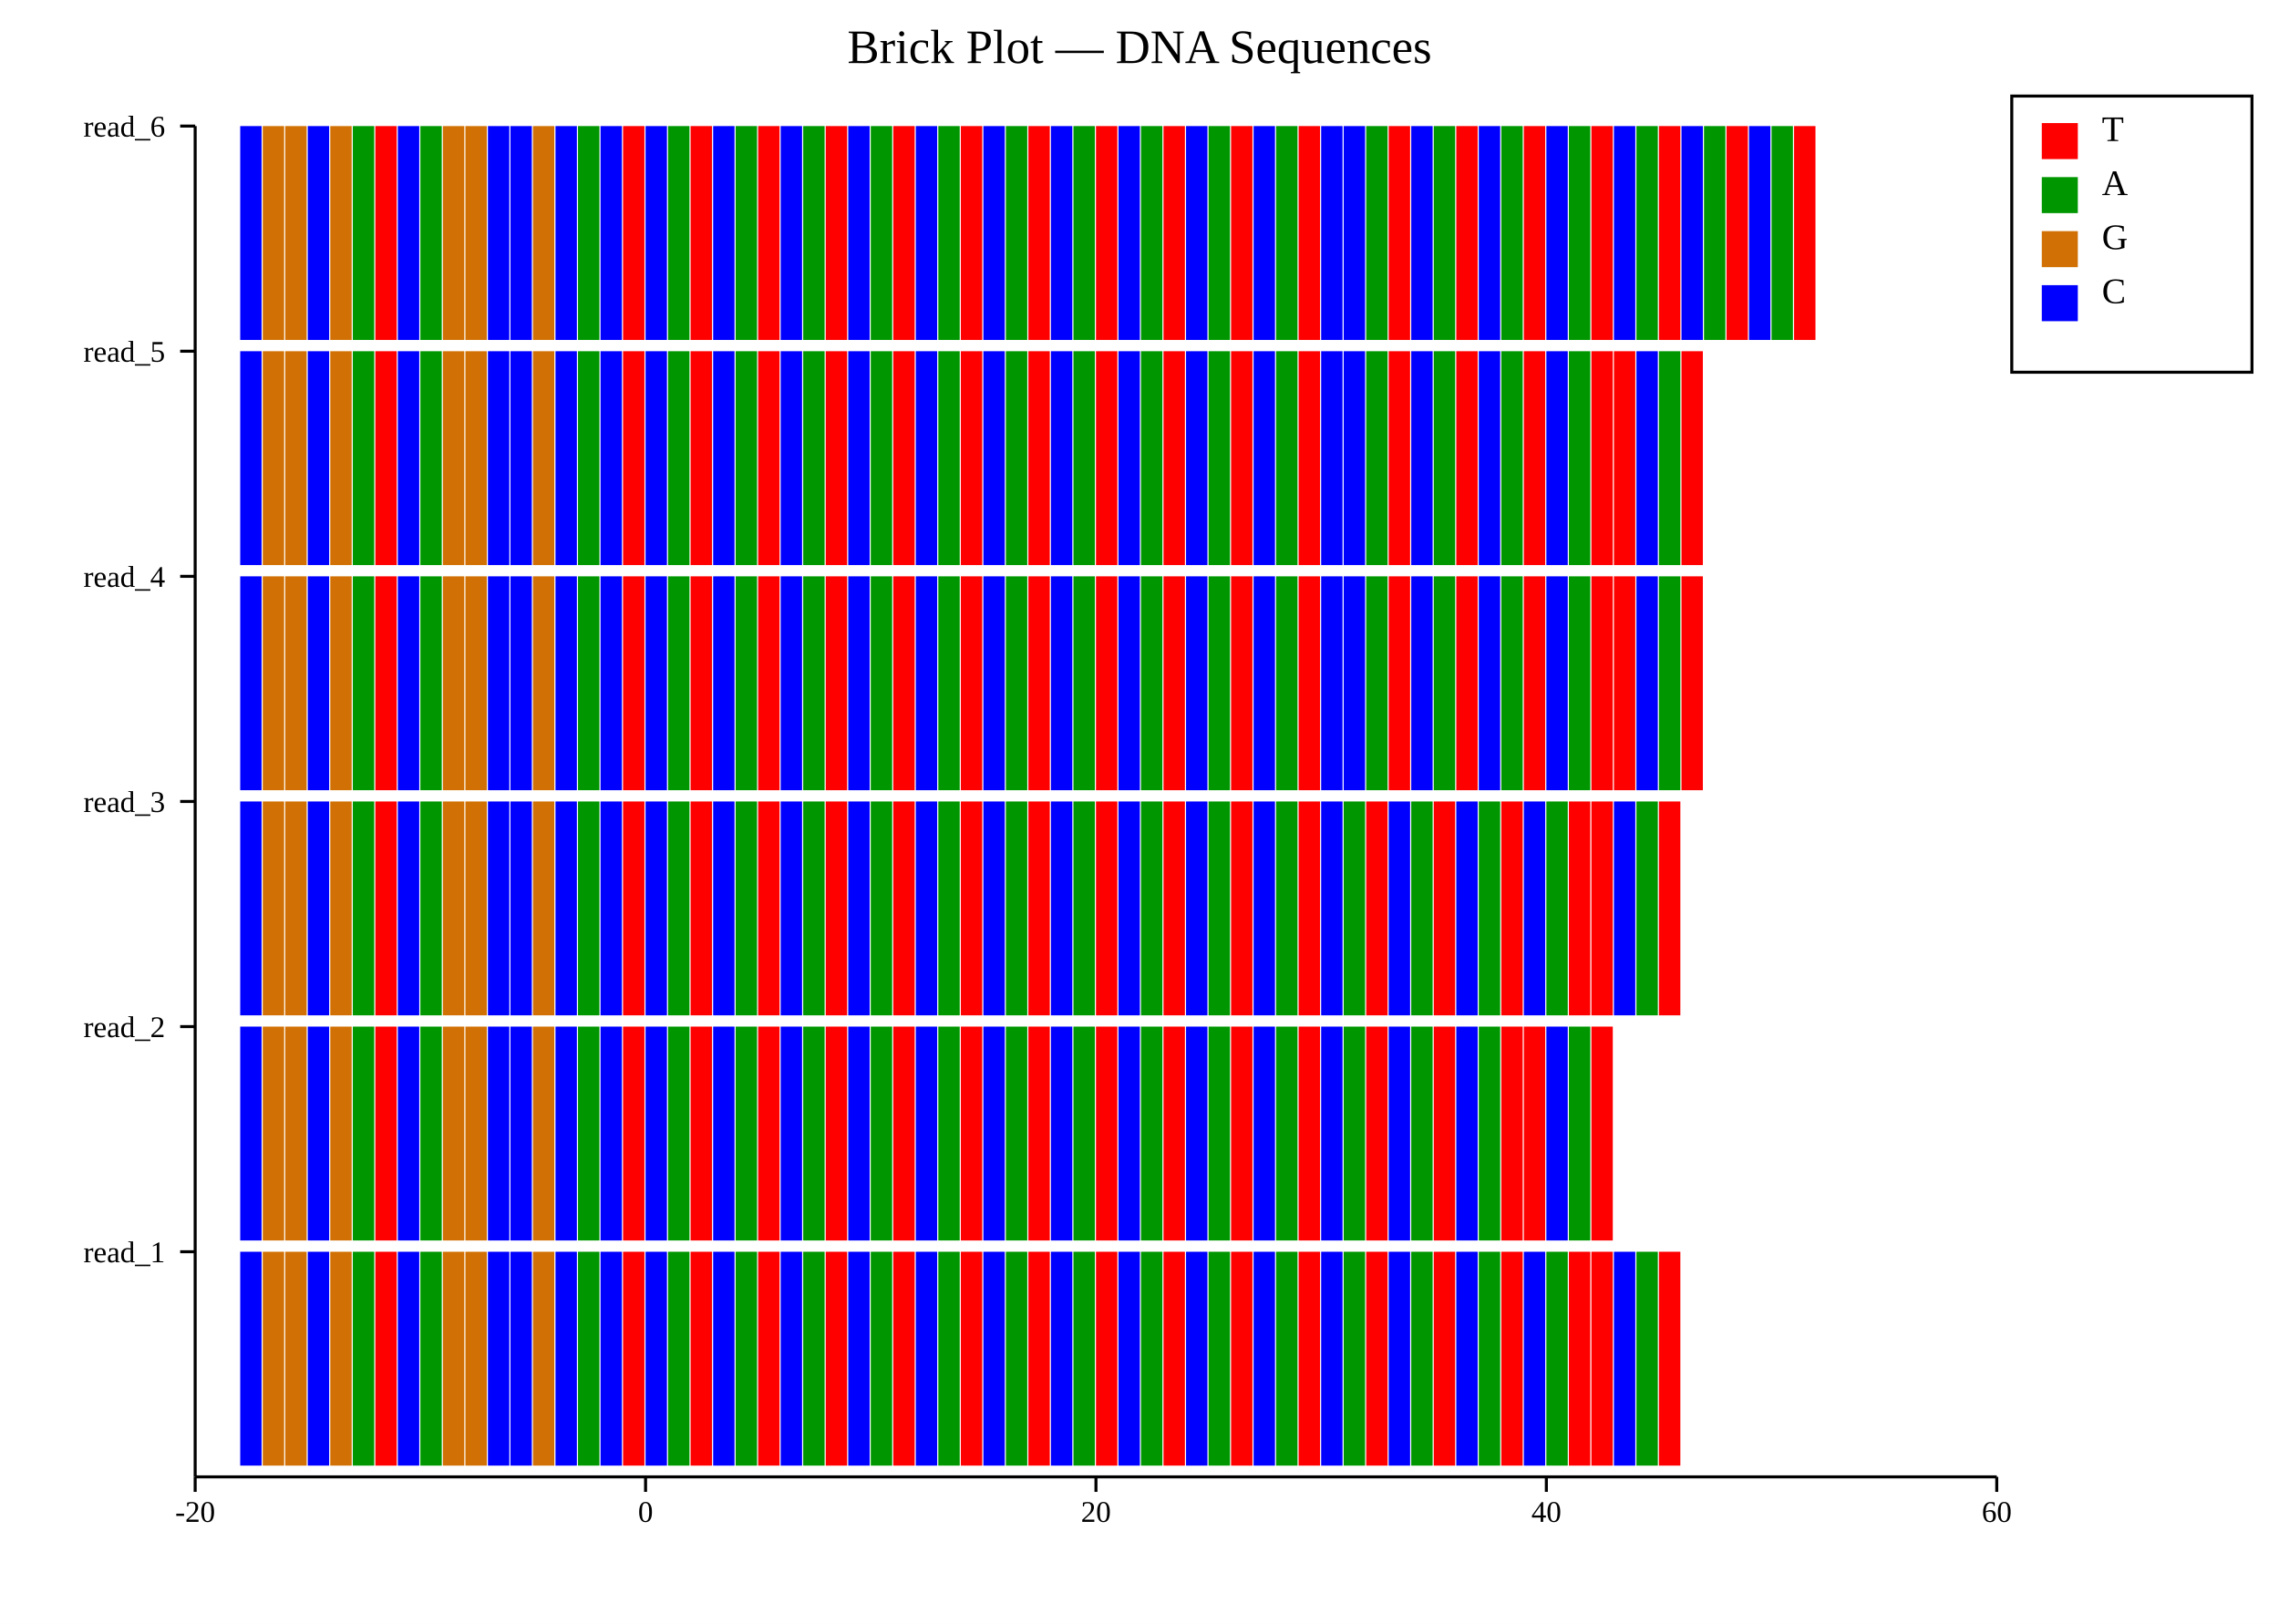
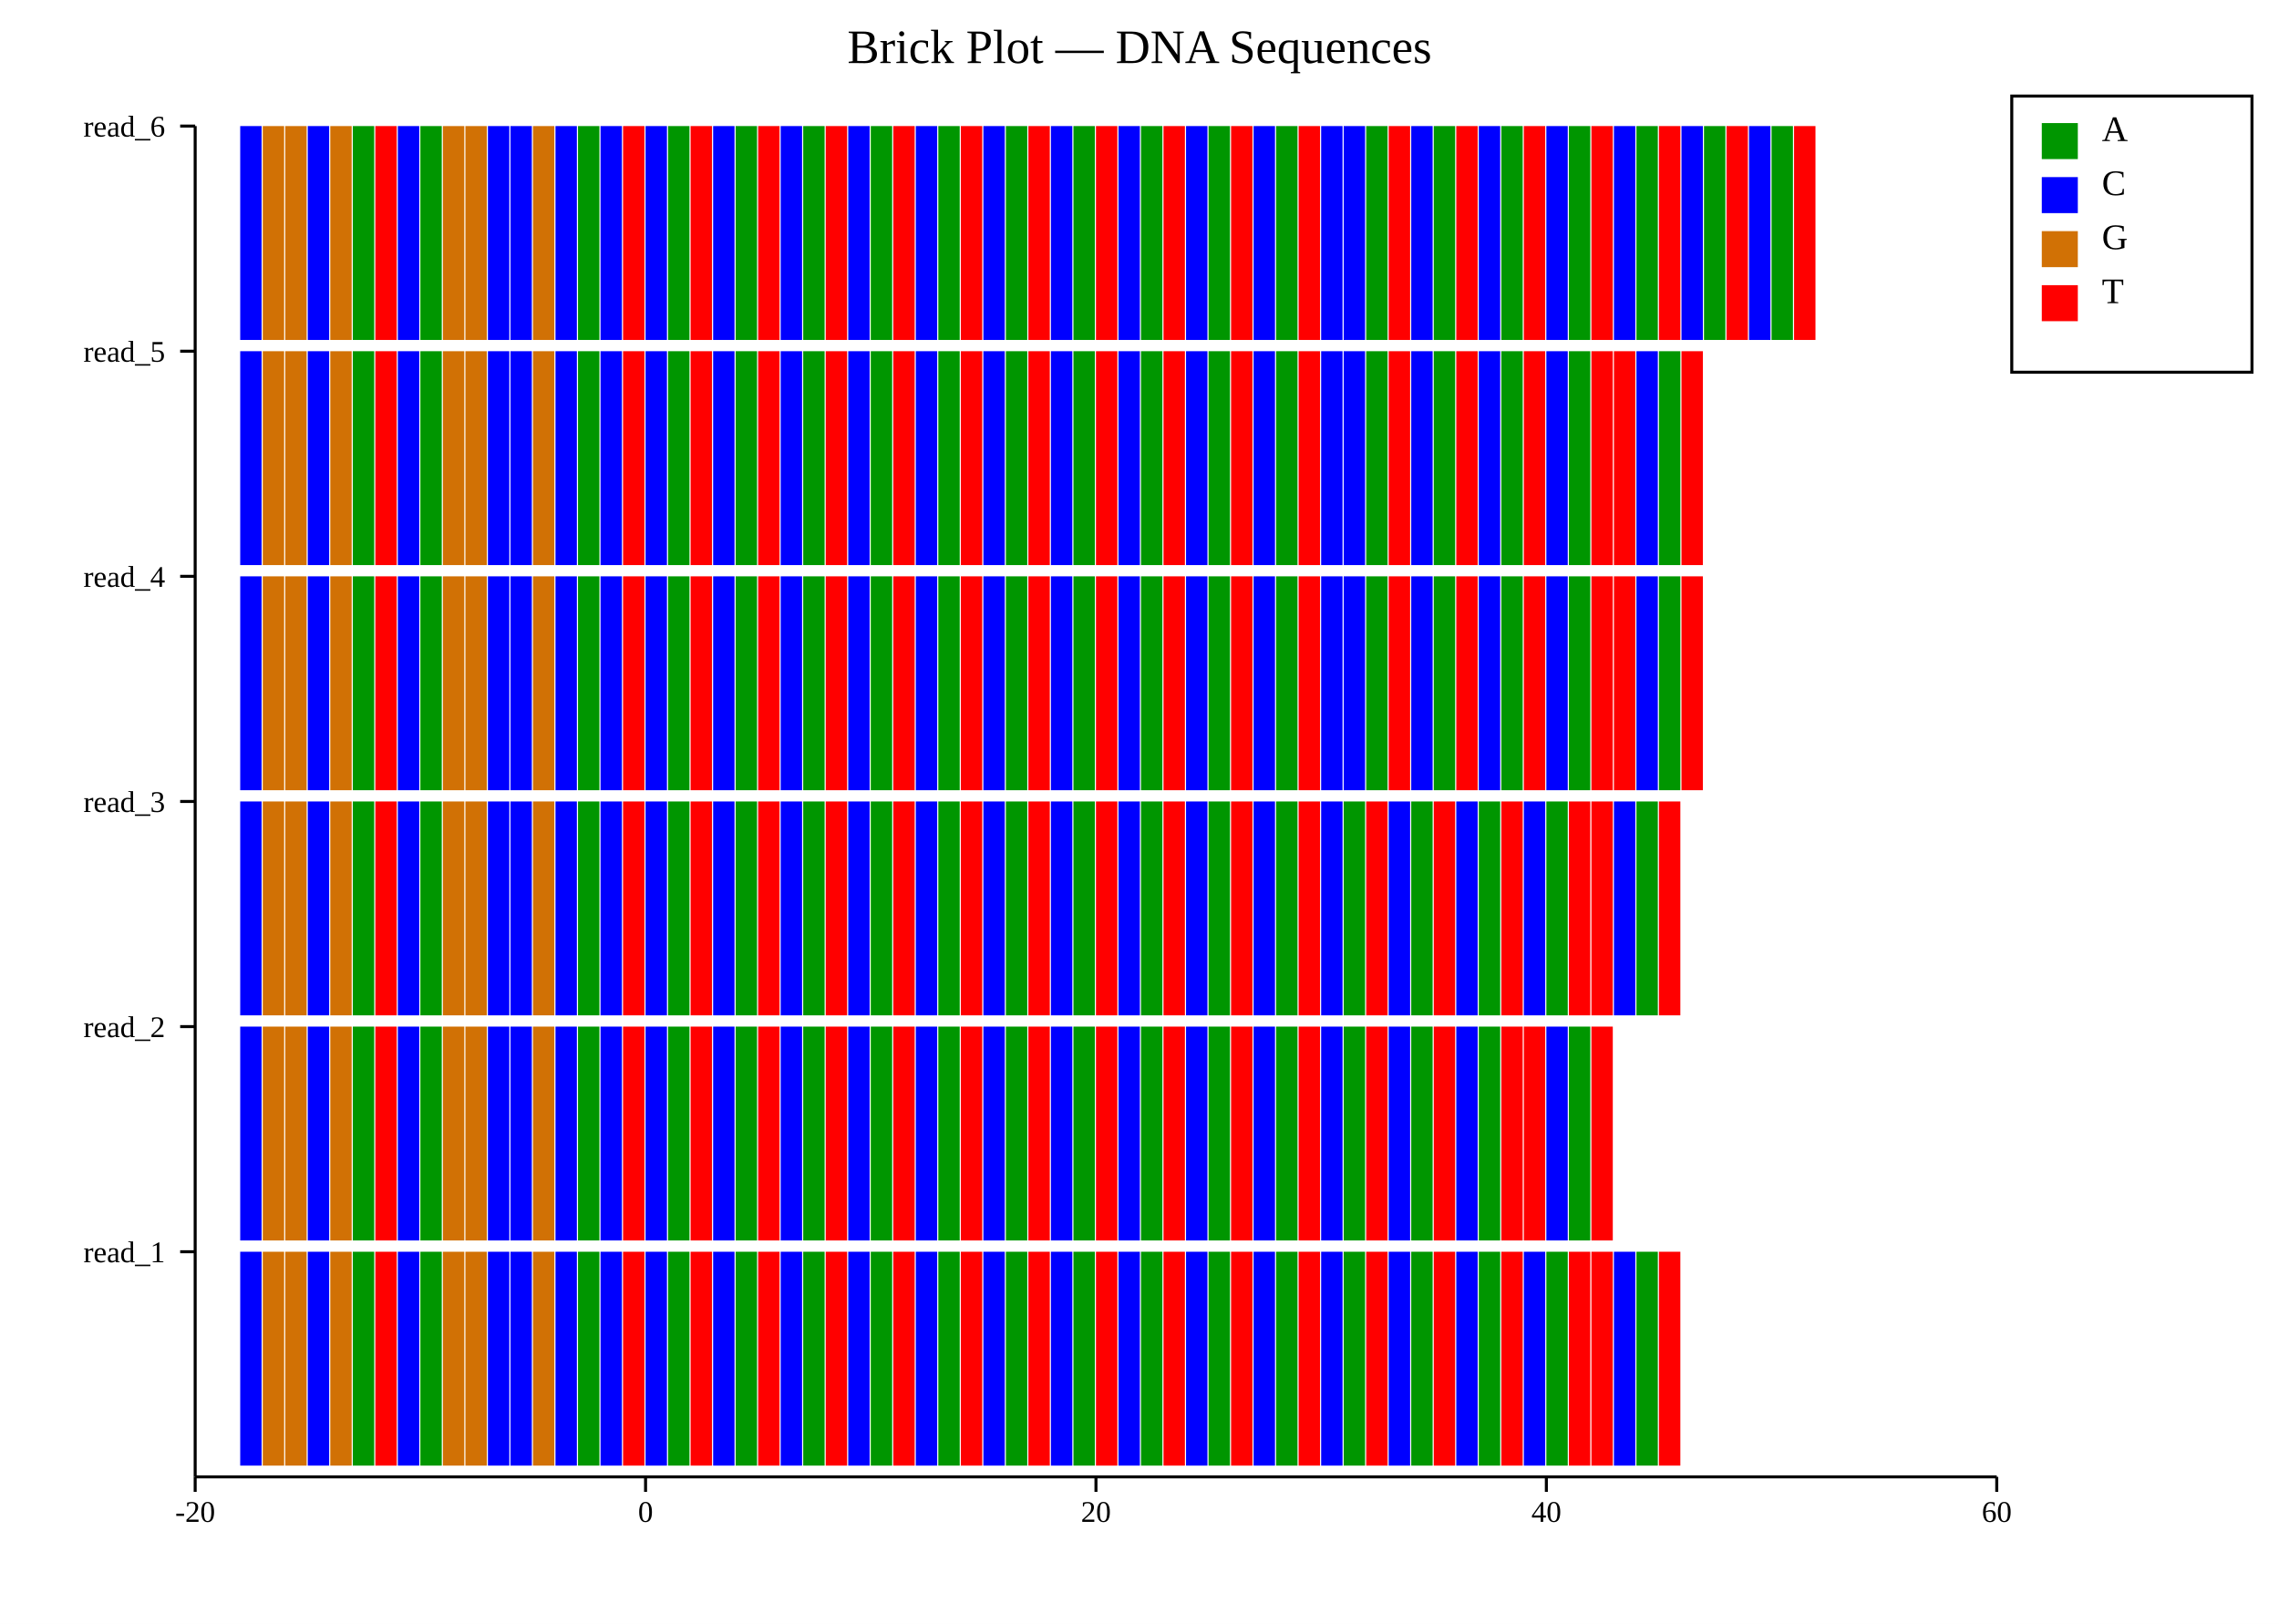
<svg xmlns="http://www.w3.org/2000/svg" width="759" height="541" fill="black">
  <rect width="100%" height="100%" fill="white" />
  <line x1="65" y1="492" x2="665" y2="492" stroke="black" stroke-width="1" />
  <line x1="65" y1="42" x2="65" y2="492" stroke="black" stroke-width="1" />
  <text x="55" y="420.5" font-size="10" text-anchor="end">read_1</text>
  <line x1="60" y1="417" x2="65" y2="417" stroke="black" stroke-width="1" />
  <text x="55" y="345.5" font-size="10" text-anchor="end">read_2</text>
  <line x1="60" y1="342" x2="65" y2="342" stroke="black" stroke-width="1" />
  <text x="55" y="270.5" font-size="10" text-anchor="end">read_3</text>
  <line x1="60" y1="267" x2="65" y2="267" stroke="black" stroke-width="1" />
  <text x="55" y="195.5" font-size="10" text-anchor="end">read_4</text>
  <line x1="60" y1="192" x2="65" y2="192" stroke="black" stroke-width="1" />
  <text x="55" y="120.5" font-size="10" text-anchor="end">read_5</text>
  <line x1="60" y1="117" x2="65" y2="117" stroke="black" stroke-width="1" />
  <text x="55" y="45.5" font-size="10" text-anchor="end">read_6</text>
  <line x1="60" y1="42" x2="65" y2="42" stroke="black" stroke-width="1" />
  <line x1="65" y1="492" x2="65" y2="497" stroke="black" stroke-width="1" />
  <text x="65" y="507" font-size="10" text-anchor="middle">-20</text>
  <line x1="215" y1="492" x2="215" y2="497" stroke="black" stroke-width="1" />
  <text x="215" y="507" font-size="10" text-anchor="middle">0</text>
  <line x1="365" y1="492" x2="365" y2="497" stroke="black" stroke-width="1" />
  <text x="365" y="507" font-size="10" text-anchor="middle">20</text>
  <line x1="515" y1="492" x2="515" y2="497" stroke="black" stroke-width="1" />
  <text x="515" y="507" font-size="10" text-anchor="middle">40</text>
  <line x1="665" y1="492" x2="665" y2="497" stroke="black" stroke-width="1" />
  <text x="665" y="507" font-size="10" text-anchor="middle">60</text>
  <text x="379.5" y="21" font-size="16" text-anchor="middle">Brick Plot — DNA Sequences</text>
  <rect x="80" y="417" width="7.125" height="71.25" fill="rgb(0,0,255)" />
  <rect x="87.5" y="417" width="7.125" height="71.25" fill="rgb(209,113,5)" />
  <rect x="95" y="417" width="7.125" height="71.25" fill="rgb(209,113,5)" />
  <rect x="102.5" y="417" width="7.125" height="71.25" fill="rgb(0,0,255)" />
  <rect x="110" y="417" width="7.125" height="71.25" fill="rgb(209,113,5)" />
  <rect x="117.5" y="417" width="7.125" height="71.25" fill="rgb(0,150,0)" />
  <rect x="125" y="417" width="7.125" height="71.25" fill="rgb(255,0,0)" />
  <rect x="132.5" y="417" width="7.125" height="71.25" fill="rgb(0,0,255)" />
  <rect x="140" y="417" width="7.125" height="71.25" fill="rgb(0,150,0)" />
  <rect x="147.5" y="417" width="7.125" height="71.25" fill="rgb(209,113,5)" />
  <rect x="155" y="417" width="7.125" height="71.25" fill="rgb(209,113,5)" />
  <rect x="162.5" y="417" width="7.125" height="71.25" fill="rgb(0,0,255)" />
  <rect x="170" y="417" width="7.125" height="71.25" fill="rgb(0,0,255)" />
  <rect x="177.5" y="417" width="7.125" height="71.25" fill="rgb(209,113,5)" />
  <rect x="185" y="417" width="7.125" height="71.25" fill="rgb(0,0,255)" />
  <rect x="192.5" y="417" width="7.125" height="71.25" fill="rgb(0,150,0)" />
  <rect x="200" y="417" width="7.125" height="71.25" fill="rgb(0,0,255)" />
  <rect x="207.5" y="417" width="7.125" height="71.25" fill="rgb(255,0,0)" />
  <rect x="215" y="417" width="7.125" height="71.25" fill="rgb(0,0,255)" />
  <rect x="222.5" y="417" width="7.125" height="71.25" fill="rgb(0,150,0)" />
  <rect x="230" y="417" width="7.125" height="71.25" fill="rgb(255,0,0)" />
  <rect x="237.5" y="417" width="7.125" height="71.25" fill="rgb(0,0,255)" />
  <rect x="245" y="417" width="7.125" height="71.25" fill="rgb(0,150,0)" />
  <rect x="252.5" y="417" width="7.125" height="71.25" fill="rgb(255,0,0)" />
  <rect x="260" y="417" width="7.125" height="71.25" fill="rgb(0,0,255)" />
  <rect x="267.5" y="417" width="7.125" height="71.25" fill="rgb(0,150,0)" />
  <rect x="275" y="417" width="7.125" height="71.25" fill="rgb(255,0,0)" />
  <rect x="282.5" y="417" width="7.125" height="71.25" fill="rgb(0,0,255)" />
  <rect x="290" y="417" width="7.125" height="71.25" fill="rgb(0,150,0)" />
  <rect x="297.5" y="417" width="7.125" height="71.25" fill="rgb(255,0,0)" />
  <rect x="305" y="417" width="7.125" height="71.25" fill="rgb(0,0,255)" />
  <rect x="312.5" y="417" width="7.125" height="71.25" fill="rgb(0,150,0)" />
  <rect x="320" y="417" width="7.125" height="71.25" fill="rgb(255,0,0)" />
  <rect x="327.5" y="417" width="7.125" height="71.25" fill="rgb(0,0,255)" />
  <rect x="335" y="417" width="7.125" height="71.25" fill="rgb(0,150,0)" />
  <rect x="342.5" y="417" width="7.125" height="71.25" fill="rgb(255,0,0)" />
  <rect x="350" y="417" width="7.125" height="71.25" fill="rgb(0,0,255)" />
  <rect x="357.5" y="417" width="7.125" height="71.25" fill="rgb(0,150,0)" />
  <rect x="365" y="417" width="7.125" height="71.25" fill="rgb(255,0,0)" />
  <rect x="372.5" y="417" width="7.125" height="71.25" fill="rgb(0,0,255)" />
  <rect x="380" y="417" width="7.125" height="71.25" fill="rgb(0,150,0)" />
  <rect x="387.5" y="417" width="7.125" height="71.25" fill="rgb(255,0,0)" />
  <rect x="395" y="417" width="7.125" height="71.25" fill="rgb(0,0,255)" />
  <rect x="402.5" y="417" width="7.125" height="71.25" fill="rgb(0,150,0)" />
  <rect x="410" y="417" width="7.125" height="71.25" fill="rgb(255,0,0)" />
  <rect x="417.5" y="417" width="7.125" height="71.25" fill="rgb(0,0,255)" />
  <rect x="425" y="417" width="7.125" height="71.25" fill="rgb(0,150,0)" />
  <rect x="432.5" y="417" width="7.125" height="71.25" fill="rgb(255,0,0)" />
  <rect x="440" y="417" width="7.125" height="71.25" fill="rgb(0,0,255)" />
  <rect x="447.5" y="417" width="7.125" height="71.25" fill="rgb(0,150,0)" />
  <rect x="455" y="417" width="7.125" height="71.25" fill="rgb(255,0,0)" />
  <rect x="462.5" y="417" width="7.125" height="71.25" fill="rgb(0,0,255)" />
  <rect x="470" y="417" width="7.125" height="71.25" fill="rgb(0,150,0)" />
  <rect x="477.5" y="417" width="7.125" height="71.25" fill="rgb(255,0,0)" />
  <rect x="485" y="417" width="7.125" height="71.25" fill="rgb(0,0,255)" />
  <rect x="492.5" y="417" width="7.125" height="71.25" fill="rgb(0,150,0)" />
  <rect x="500" y="417" width="7.125" height="71.25" fill="rgb(255,0,0)" />
  <rect x="507.5" y="417" width="7.125" height="71.25" fill="rgb(0,0,255)" />
  <rect x="515" y="417" width="7.125" height="71.25" fill="rgb(0,150,0)" />
  <rect x="522.5" y="417" width="7.125" height="71.25" fill="rgb(255,0,0)" />
  <rect x="530" y="417" width="7.125" height="71.25" fill="rgb(255,0,0)" />
  <rect x="537.5" y="417" width="7.125" height="71.25" fill="rgb(0,0,255)" />
  <rect x="545" y="417" width="7.125" height="71.25" fill="rgb(0,150,0)" />
  <rect x="552.5" y="417" width="7.125" height="71.25" fill="rgb(255,0,0)" />
  <rect x="80" y="342" width="7.125" height="71.25" fill="rgb(0,0,255)" />
  <rect x="87.5" y="342" width="7.125" height="71.25" fill="rgb(209,113,5)" />
  <rect x="95" y="342" width="7.125" height="71.25" fill="rgb(209,113,5)" />
  <rect x="102.5" y="342" width="7.125" height="71.25" fill="rgb(0,0,255)" />
  <rect x="110" y="342" width="7.125" height="71.25" fill="rgb(209,113,5)" />
  <rect x="117.5" y="342" width="7.125" height="71.25" fill="rgb(0,150,0)" />
  <rect x="125" y="342" width="7.125" height="71.25" fill="rgb(255,0,0)" />
  <rect x="132.5" y="342" width="7.125" height="71.25" fill="rgb(0,0,255)" />
  <rect x="140" y="342" width="7.125" height="71.25" fill="rgb(0,150,0)" />
  <rect x="147.5" y="342" width="7.125" height="71.25" fill="rgb(209,113,5)" />
  <rect x="155" y="342" width="7.125" height="71.25" fill="rgb(209,113,5)" />
  <rect x="162.5" y="342" width="7.125" height="71.25" fill="rgb(0,0,255)" />
  <rect x="170" y="342" width="7.125" height="71.25" fill="rgb(0,0,255)" />
  <rect x="177.5" y="342" width="7.125" height="71.25" fill="rgb(209,113,5)" />
  <rect x="185" y="342" width="7.125" height="71.25" fill="rgb(0,0,255)" />
  <rect x="192.5" y="342" width="7.125" height="71.25" fill="rgb(0,150,0)" />
  <rect x="200" y="342" width="7.125" height="71.25" fill="rgb(0,0,255)" />
  <rect x="207.5" y="342" width="7.125" height="71.25" fill="rgb(255,0,0)" />
  <rect x="215" y="342" width="7.125" height="71.25" fill="rgb(0,0,255)" />
  <rect x="222.5" y="342" width="7.125" height="71.25" fill="rgb(0,150,0)" />
  <rect x="230" y="342" width="7.125" height="71.25" fill="rgb(255,0,0)" />
  <rect x="237.5" y="342" width="7.125" height="71.25" fill="rgb(0,0,255)" />
  <rect x="245" y="342" width="7.125" height="71.25" fill="rgb(0,150,0)" />
  <rect x="252.5" y="342" width="7.125" height="71.25" fill="rgb(255,0,0)" />
  <rect x="260" y="342" width="7.125" height="71.25" fill="rgb(0,0,255)" />
  <rect x="267.5" y="342" width="7.125" height="71.25" fill="rgb(0,150,0)" />
  <rect x="275" y="342" width="7.125" height="71.25" fill="rgb(255,0,0)" />
  <rect x="282.5" y="342" width="7.125" height="71.25" fill="rgb(0,0,255)" />
  <rect x="290" y="342" width="7.125" height="71.25" fill="rgb(0,150,0)" />
  <rect x="297.5" y="342" width="7.125" height="71.25" fill="rgb(255,0,0)" />
  <rect x="305" y="342" width="7.125" height="71.25" fill="rgb(0,0,255)" />
  <rect x="312.5" y="342" width="7.125" height="71.25" fill="rgb(0,150,0)" />
  <rect x="320" y="342" width="7.125" height="71.25" fill="rgb(255,0,0)" />
  <rect x="327.5" y="342" width="7.125" height="71.25" fill="rgb(0,0,255)" />
  <rect x="335" y="342" width="7.125" height="71.25" fill="rgb(0,150,0)" />
  <rect x="342.5" y="342" width="7.125" height="71.25" fill="rgb(255,0,0)" />
  <rect x="350" y="342" width="7.125" height="71.25" fill="rgb(0,0,255)" />
  <rect x="357.5" y="342" width="7.125" height="71.25" fill="rgb(0,150,0)" />
  <rect x="365" y="342" width="7.125" height="71.25" fill="rgb(255,0,0)" />
  <rect x="372.5" y="342" width="7.125" height="71.25" fill="rgb(0,0,255)" />
  <rect x="380" y="342" width="7.125" height="71.25" fill="rgb(0,150,0)" />
  <rect x="387.5" y="342" width="7.125" height="71.25" fill="rgb(255,0,0)" />
  <rect x="395" y="342" width="7.125" height="71.25" fill="rgb(0,0,255)" />
  <rect x="402.5" y="342" width="7.125" height="71.25" fill="rgb(0,150,0)" />
  <rect x="410" y="342" width="7.125" height="71.25" fill="rgb(255,0,0)" />
  <rect x="417.5" y="342" width="7.125" height="71.25" fill="rgb(0,0,255)" />
  <rect x="425" y="342" width="7.125" height="71.25" fill="rgb(0,150,0)" />
  <rect x="432.5" y="342" width="7.125" height="71.25" fill="rgb(255,0,0)" />
  <rect x="440" y="342" width="7.125" height="71.25" fill="rgb(0,0,255)" />
  <rect x="447.5" y="342" width="7.125" height="71.25" fill="rgb(0,150,0)" />
  <rect x="455" y="342" width="7.125" height="71.25" fill="rgb(255,0,0)" />
  <rect x="462.5" y="342" width="7.125" height="71.25" fill="rgb(0,0,255)" />
  <rect x="470" y="342" width="7.125" height="71.25" fill="rgb(0,150,0)" />
  <rect x="477.5" y="342" width="7.125" height="71.25" fill="rgb(255,0,0)" />
  <rect x="485" y="342" width="7.125" height="71.25" fill="rgb(0,0,255)" />
  <rect x="492.5" y="342" width="7.125" height="71.25" fill="rgb(0,150,0)" />
  <rect x="500" y="342" width="7.125" height="71.25" fill="rgb(255,0,0)" />
  <rect x="507.5" y="342" width="7.125" height="71.25" fill="rgb(255,0,0)" />
  <rect x="515" y="342" width="7.125" height="71.25" fill="rgb(0,0,255)" />
  <rect x="522.5" y="342" width="7.125" height="71.25" fill="rgb(0,150,0)" />
  <rect x="530" y="342" width="7.125" height="71.25" fill="rgb(255,0,0)" />
  <rect x="80" y="267" width="7.125" height="71.25" fill="rgb(0,0,255)" />
  <rect x="87.5" y="267" width="7.125" height="71.25" fill="rgb(209,113,5)" />
  <rect x="95" y="267" width="7.125" height="71.25" fill="rgb(209,113,5)" />
  <rect x="102.5" y="267" width="7.125" height="71.25" fill="rgb(0,0,255)" />
  <rect x="110" y="267" width="7.125" height="71.25" fill="rgb(209,113,5)" />
  <rect x="117.5" y="267" width="7.125" height="71.25" fill="rgb(0,150,0)" />
  <rect x="125" y="267" width="7.125" height="71.25" fill="rgb(255,0,0)" />
  <rect x="132.5" y="267" width="7.125" height="71.25" fill="rgb(0,0,255)" />
  <rect x="140" y="267" width="7.125" height="71.25" fill="rgb(0,150,0)" />
  <rect x="147.5" y="267" width="7.125" height="71.25" fill="rgb(209,113,5)" />
  <rect x="155" y="267" width="7.125" height="71.25" fill="rgb(209,113,5)" />
  <rect x="162.5" y="267" width="7.125" height="71.25" fill="rgb(0,0,255)" />
  <rect x="170" y="267" width="7.125" height="71.25" fill="rgb(0,0,255)" />
  <rect x="177.5" y="267" width="7.125" height="71.25" fill="rgb(209,113,5)" />
  <rect x="185" y="267" width="7.125" height="71.25" fill="rgb(0,0,255)" />
  <rect x="192.5" y="267" width="7.125" height="71.25" fill="rgb(0,150,0)" />
  <rect x="200" y="267" width="7.125" height="71.25" fill="rgb(0,0,255)" />
  <rect x="207.5" y="267" width="7.125" height="71.25" fill="rgb(255,0,0)" />
  <rect x="215" y="267" width="7.125" height="71.25" fill="rgb(0,0,255)" />
  <rect x="222.5" y="267" width="7.125" height="71.25" fill="rgb(0,150,0)" />
  <rect x="230" y="267" width="7.125" height="71.25" fill="rgb(255,0,0)" />
  <rect x="237.5" y="267" width="7.125" height="71.25" fill="rgb(0,0,255)" />
  <rect x="245" y="267" width="7.125" height="71.25" fill="rgb(0,150,0)" />
  <rect x="252.5" y="267" width="7.125" height="71.25" fill="rgb(255,0,0)" />
  <rect x="260" y="267" width="7.125" height="71.25" fill="rgb(0,0,255)" />
  <rect x="267.5" y="267" width="7.125" height="71.25" fill="rgb(0,150,0)" />
  <rect x="275" y="267" width="7.125" height="71.25" fill="rgb(255,0,0)" />
  <rect x="282.5" y="267" width="7.125" height="71.25" fill="rgb(0,0,255)" />
  <rect x="290" y="267" width="7.125" height="71.25" fill="rgb(0,150,0)" />
  <rect x="297.5" y="267" width="7.125" height="71.25" fill="rgb(255,0,0)" />
  <rect x="305" y="267" width="7.125" height="71.25" fill="rgb(0,0,255)" />
  <rect x="312.5" y="267" width="7.125" height="71.25" fill="rgb(0,150,0)" />
  <rect x="320" y="267" width="7.125" height="71.25" fill="rgb(255,0,0)" />
  <rect x="327.5" y="267" width="7.125" height="71.25" fill="rgb(0,0,255)" />
  <rect x="335" y="267" width="7.125" height="71.25" fill="rgb(0,150,0)" />
  <rect x="342.5" y="267" width="7.125" height="71.25" fill="rgb(255,0,0)" />
  <rect x="350" y="267" width="7.125" height="71.25" fill="rgb(0,0,255)" />
  <rect x="357.5" y="267" width="7.125" height="71.25" fill="rgb(0,150,0)" />
  <rect x="365" y="267" width="7.125" height="71.25" fill="rgb(255,0,0)" />
  <rect x="372.5" y="267" width="7.125" height="71.25" fill="rgb(0,0,255)" />
  <rect x="380" y="267" width="7.125" height="71.25" fill="rgb(0,150,0)" />
  <rect x="387.5" y="267" width="7.125" height="71.25" fill="rgb(255,0,0)" />
  <rect x="395" y="267" width="7.125" height="71.25" fill="rgb(0,0,255)" />
  <rect x="402.5" y="267" width="7.125" height="71.25" fill="rgb(0,150,0)" />
  <rect x="410" y="267" width="7.125" height="71.25" fill="rgb(255,0,0)" />
  <rect x="417.5" y="267" width="7.125" height="71.25" fill="rgb(0,0,255)" />
  <rect x="425" y="267" width="7.125" height="71.25" fill="rgb(0,150,0)" />
  <rect x="432.5" y="267" width="7.125" height="71.25" fill="rgb(255,0,0)" />
  <rect x="440" y="267" width="7.125" height="71.25" fill="rgb(0,0,255)" />
  <rect x="447.5" y="267" width="7.125" height="71.25" fill="rgb(0,150,0)" />
  <rect x="455" y="267" width="7.125" height="71.25" fill="rgb(255,0,0)" />
  <rect x="462.5" y="267" width="7.125" height="71.25" fill="rgb(0,0,255)" />
  <rect x="470" y="267" width="7.125" height="71.25" fill="rgb(0,150,0)" />
  <rect x="477.5" y="267" width="7.125" height="71.25" fill="rgb(255,0,0)" />
  <rect x="485" y="267" width="7.125" height="71.25" fill="rgb(0,0,255)" />
  <rect x="492.5" y="267" width="7.125" height="71.25" fill="rgb(0,150,0)" />
  <rect x="500" y="267" width="7.125" height="71.25" fill="rgb(255,0,0)" />
  <rect x="507.5" y="267" width="7.125" height="71.25" fill="rgb(0,0,255)" />
  <rect x="515" y="267" width="7.125" height="71.25" fill="rgb(0,150,0)" />
  <rect x="522.5" y="267" width="7.125" height="71.25" fill="rgb(255,0,0)" />
  <rect x="530" y="267" width="7.125" height="71.25" fill="rgb(255,0,0)" />
  <rect x="537.5" y="267" width="7.125" height="71.25" fill="rgb(0,0,255)" />
  <rect x="545" y="267" width="7.125" height="71.25" fill="rgb(0,150,0)" />
  <rect x="552.5" y="267" width="7.125" height="71.25" fill="rgb(255,0,0)" />
  <rect x="80" y="192" width="7.125" height="71.25" fill="rgb(0,0,255)" />
  <rect x="87.5" y="192" width="7.125" height="71.25" fill="rgb(209,113,5)" />
  <rect x="95" y="192" width="7.125" height="71.25" fill="rgb(209,113,5)" />
  <rect x="102.5" y="192" width="7.125" height="71.25" fill="rgb(0,0,255)" />
  <rect x="110" y="192" width="7.125" height="71.25" fill="rgb(209,113,5)" />
  <rect x="117.5" y="192" width="7.125" height="71.25" fill="rgb(0,150,0)" />
  <rect x="125" y="192" width="7.125" height="71.25" fill="rgb(255,0,0)" />
  <rect x="132.5" y="192" width="7.125" height="71.25" fill="rgb(0,0,255)" />
  <rect x="140" y="192" width="7.125" height="71.25" fill="rgb(0,150,0)" />
  <rect x="147.5" y="192" width="7.125" height="71.25" fill="rgb(209,113,5)" />
  <rect x="155" y="192" width="7.125" height="71.25" fill="rgb(209,113,5)" />
  <rect x="162.5" y="192" width="7.125" height="71.25" fill="rgb(0,0,255)" />
  <rect x="170" y="192" width="7.125" height="71.25" fill="rgb(0,0,255)" />
  <rect x="177.5" y="192" width="7.125" height="71.25" fill="rgb(209,113,5)" />
  <rect x="185" y="192" width="7.125" height="71.25" fill="rgb(0,0,255)" />
  <rect x="192.5" y="192" width="7.125" height="71.25" fill="rgb(0,150,0)" />
  <rect x="200" y="192" width="7.125" height="71.25" fill="rgb(0,0,255)" />
  <rect x="207.5" y="192" width="7.125" height="71.25" fill="rgb(255,0,0)" />
  <rect x="215" y="192" width="7.125" height="71.25" fill="rgb(0,0,255)" />
  <rect x="222.5" y="192" width="7.125" height="71.25" fill="rgb(0,150,0)" />
  <rect x="230" y="192" width="7.125" height="71.25" fill="rgb(255,0,0)" />
  <rect x="237.5" y="192" width="7.125" height="71.25" fill="rgb(0,0,255)" />
  <rect x="245" y="192" width="7.125" height="71.25" fill="rgb(0,150,0)" />
  <rect x="252.5" y="192" width="7.125" height="71.25" fill="rgb(255,0,0)" />
  <rect x="260" y="192" width="7.125" height="71.25" fill="rgb(0,0,255)" />
  <rect x="267.5" y="192" width="7.125" height="71.25" fill="rgb(0,150,0)" />
  <rect x="275" y="192" width="7.125" height="71.25" fill="rgb(255,0,0)" />
  <rect x="282.5" y="192" width="7.125" height="71.25" fill="rgb(0,0,255)" />
  <rect x="290" y="192" width="7.125" height="71.25" fill="rgb(0,150,0)" />
  <rect x="297.5" y="192" width="7.125" height="71.25" fill="rgb(255,0,0)" />
  <rect x="305" y="192" width="7.125" height="71.25" fill="rgb(0,0,255)" />
  <rect x="312.5" y="192" width="7.125" height="71.25" fill="rgb(0,150,0)" />
  <rect x="320" y="192" width="7.125" height="71.25" fill="rgb(255,0,0)" />
  <rect x="327.5" y="192" width="7.125" height="71.25" fill="rgb(0,0,255)" />
  <rect x="335" y="192" width="7.125" height="71.25" fill="rgb(0,150,0)" />
  <rect x="342.5" y="192" width="7.125" height="71.25" fill="rgb(255,0,0)" />
  <rect x="350" y="192" width="7.125" height="71.25" fill="rgb(0,0,255)" />
  <rect x="357.5" y="192" width="7.125" height="71.25" fill="rgb(0,150,0)" />
  <rect x="365" y="192" width="7.125" height="71.25" fill="rgb(255,0,0)" />
  <rect x="372.5" y="192" width="7.125" height="71.25" fill="rgb(0,0,255)" />
  <rect x="380" y="192" width="7.125" height="71.25" fill="rgb(0,150,0)" />
  <rect x="387.5" y="192" width="7.125" height="71.25" fill="rgb(255,0,0)" />
  <rect x="395" y="192" width="7.125" height="71.25" fill="rgb(0,0,255)" />
  <rect x="402.5" y="192" width="7.125" height="71.25" fill="rgb(0,150,0)" />
  <rect x="410" y="192" width="7.125" height="71.25" fill="rgb(255,0,0)" />
  <rect x="417.5" y="192" width="7.125" height="71.25" fill="rgb(0,0,255)" />
  <rect x="425" y="192" width="7.125" height="71.25" fill="rgb(0,150,0)" />
  <rect x="432.5" y="192" width="7.125" height="71.25" fill="rgb(255,0,0)" />
  <rect x="440" y="192" width="7.125" height="71.25" fill="rgb(0,0,255)" />
  <rect x="447.5" y="192" width="7.125" height="71.25" fill="rgb(0,0,255)" />
  <rect x="455" y="192" width="7.125" height="71.25" fill="rgb(0,150,0)" />
  <rect x="462.5" y="192" width="7.125" height="71.25" fill="rgb(255,0,0)" />
  <rect x="470" y="192" width="7.125" height="71.25" fill="rgb(0,0,255)" />
  <rect x="477.5" y="192" width="7.125" height="71.25" fill="rgb(0,150,0)" />
  <rect x="485" y="192" width="7.125" height="71.25" fill="rgb(255,0,0)" />
  <rect x="492.5" y="192" width="7.125" height="71.25" fill="rgb(0,0,255)" />
  <rect x="500" y="192" width="7.125" height="71.25" fill="rgb(0,150,0)" />
  <rect x="507.5" y="192" width="7.125" height="71.25" fill="rgb(255,0,0)" />
  <rect x="515" y="192" width="7.125" height="71.25" fill="rgb(0,0,255)" />
  <rect x="522.5" y="192" width="7.125" height="71.25" fill="rgb(0,150,0)" />
  <rect x="530" y="192" width="7.125" height="71.25" fill="rgb(255,0,0)" />
  <rect x="537.5" y="192" width="7.125" height="71.25" fill="rgb(255,0,0)" />
  <rect x="545" y="192" width="7.125" height="71.25" fill="rgb(0,0,255)" />
  <rect x="552.5" y="192" width="7.125" height="71.25" fill="rgb(0,150,0)" />
  <rect x="560" y="192" width="7.125" height="71.25" fill="rgb(255,0,0)" />
  <rect x="80" y="117" width="7.125" height="71.25" fill="rgb(0,0,255)" />
  <rect x="87.5" y="117" width="7.125" height="71.25" fill="rgb(209,113,5)" />
  <rect x="95" y="117" width="7.125" height="71.25" fill="rgb(209,113,5)" />
  <rect x="102.5" y="117" width="7.125" height="71.25" fill="rgb(0,0,255)" />
  <rect x="110" y="117" width="7.125" height="71.25" fill="rgb(209,113,5)" />
  <rect x="117.5" y="117" width="7.125" height="71.25" fill="rgb(0,150,0)" />
  <rect x="125" y="117" width="7.125" height="71.25" fill="rgb(255,0,0)" />
  <rect x="132.5" y="117" width="7.125" height="71.25" fill="rgb(0,0,255)" />
  <rect x="140" y="117" width="7.125" height="71.25" fill="rgb(0,150,0)" />
  <rect x="147.5" y="117" width="7.125" height="71.25" fill="rgb(209,113,5)" />
  <rect x="155" y="117" width="7.125" height="71.25" fill="rgb(209,113,5)" />
  <rect x="162.5" y="117" width="7.125" height="71.25" fill="rgb(0,0,255)" />
  <rect x="170" y="117" width="7.125" height="71.25" fill="rgb(0,0,255)" />
  <rect x="177.5" y="117" width="7.125" height="71.25" fill="rgb(209,113,5)" />
  <rect x="185" y="117" width="7.125" height="71.25" fill="rgb(0,0,255)" />
  <rect x="192.5" y="117" width="7.125" height="71.25" fill="rgb(0,150,0)" />
  <rect x="200" y="117" width="7.125" height="71.25" fill="rgb(0,0,255)" />
  <rect x="207.5" y="117" width="7.125" height="71.25" fill="rgb(255,0,0)" />
  <rect x="215" y="117" width="7.125" height="71.25" fill="rgb(0,0,255)" />
  <rect x="222.5" y="117" width="7.125" height="71.25" fill="rgb(0,150,0)" />
  <rect x="230" y="117" width="7.125" height="71.25" fill="rgb(255,0,0)" />
  <rect x="237.5" y="117" width="7.125" height="71.25" fill="rgb(0,0,255)" />
  <rect x="245" y="117" width="7.125" height="71.25" fill="rgb(0,150,0)" />
  <rect x="252.5" y="117" width="7.125" height="71.25" fill="rgb(255,0,0)" />
  <rect x="260" y="117" width="7.125" height="71.25" fill="rgb(0,0,255)" />
  <rect x="267.5" y="117" width="7.125" height="71.25" fill="rgb(0,150,0)" />
  <rect x="275" y="117" width="7.125" height="71.25" fill="rgb(255,0,0)" />
  <rect x="282.5" y="117" width="7.125" height="71.25" fill="rgb(0,0,255)" />
  <rect x="290" y="117" width="7.125" height="71.25" fill="rgb(0,150,0)" />
  <rect x="297.5" y="117" width="7.125" height="71.25" fill="rgb(255,0,0)" />
  <rect x="305" y="117" width="7.125" height="71.25" fill="rgb(0,0,255)" />
  <rect x="312.5" y="117" width="7.125" height="71.25" fill="rgb(0,150,0)" />
  <rect x="320" y="117" width="7.125" height="71.25" fill="rgb(255,0,0)" />
  <rect x="327.5" y="117" width="7.125" height="71.25" fill="rgb(0,0,255)" />
  <rect x="335" y="117" width="7.125" height="71.25" fill="rgb(0,150,0)" />
  <rect x="342.5" y="117" width="7.125" height="71.25" fill="rgb(255,0,0)" />
  <rect x="350" y="117" width="7.125" height="71.25" fill="rgb(0,0,255)" />
  <rect x="357.5" y="117" width="7.125" height="71.25" fill="rgb(0,150,0)" />
  <rect x="365" y="117" width="7.125" height="71.25" fill="rgb(255,0,0)" />
  <rect x="372.5" y="117" width="7.125" height="71.25" fill="rgb(0,0,255)" />
  <rect x="380" y="117" width="7.125" height="71.25" fill="rgb(0,150,0)" />
  <rect x="387.5" y="117" width="7.125" height="71.25" fill="rgb(255,0,0)" />
  <rect x="395" y="117" width="7.125" height="71.25" fill="rgb(0,0,255)" />
  <rect x="402.5" y="117" width="7.125" height="71.25" fill="rgb(0,150,0)" />
  <rect x="410" y="117" width="7.125" height="71.25" fill="rgb(255,0,0)" />
  <rect x="417.5" y="117" width="7.125" height="71.25" fill="rgb(0,0,255)" />
  <rect x="425" y="117" width="7.125" height="71.25" fill="rgb(0,150,0)" />
  <rect x="432.5" y="117" width="7.125" height="71.25" fill="rgb(255,0,0)" />
  <rect x="440" y="117" width="7.125" height="71.25" fill="rgb(0,0,255)" />
  <rect x="447.5" y="117" width="7.125" height="71.25" fill="rgb(0,0,255)" />
  <rect x="455" y="117" width="7.125" height="71.25" fill="rgb(0,150,0)" />
  <rect x="462.5" y="117" width="7.125" height="71.25" fill="rgb(255,0,0)" />
  <rect x="470" y="117" width="7.125" height="71.25" fill="rgb(0,0,255)" />
  <rect x="477.5" y="117" width="7.125" height="71.25" fill="rgb(0,150,0)" />
  <rect x="485" y="117" width="7.125" height="71.25" fill="rgb(255,0,0)" />
  <rect x="492.5" y="117" width="7.125" height="71.25" fill="rgb(0,0,255)" />
  <rect x="500" y="117" width="7.125" height="71.25" fill="rgb(0,150,0)" />
  <rect x="507.5" y="117" width="7.125" height="71.25" fill="rgb(255,0,0)" />
  <rect x="515" y="117" width="7.125" height="71.25" fill="rgb(0,0,255)" />
  <rect x="522.5" y="117" width="7.125" height="71.25" fill="rgb(0,150,0)" />
  <rect x="530" y="117" width="7.125" height="71.25" fill="rgb(255,0,0)" />
  <rect x="537.5" y="117" width="7.125" height="71.25" fill="rgb(255,0,0)" />
  <rect x="545" y="117" width="7.125" height="71.25" fill="rgb(0,0,255)" />
  <rect x="552.5" y="117" width="7.125" height="71.25" fill="rgb(0,150,0)" />
  <rect x="560" y="117" width="7.125" height="71.25" fill="rgb(255,0,0)" />
  <rect x="80" y="42" width="7.125" height="71.25" fill="rgb(0,0,255)" />
  <rect x="87.5" y="42" width="7.125" height="71.25" fill="rgb(209,113,5)" />
  <rect x="95" y="42" width="7.125" height="71.25" fill="rgb(209,113,5)" />
  <rect x="102.5" y="42" width="7.125" height="71.25" fill="rgb(0,0,255)" />
  <rect x="110" y="42" width="7.125" height="71.25" fill="rgb(209,113,5)" />
  <rect x="117.5" y="42" width="7.125" height="71.25" fill="rgb(0,150,0)" />
  <rect x="125" y="42" width="7.125" height="71.25" fill="rgb(255,0,0)" />
  <rect x="132.5" y="42" width="7.125" height="71.25" fill="rgb(0,0,255)" />
  <rect x="140" y="42" width="7.125" height="71.25" fill="rgb(0,150,0)" />
  <rect x="147.5" y="42" width="7.125" height="71.25" fill="rgb(209,113,5)" />
  <rect x="155" y="42" width="7.125" height="71.25" fill="rgb(209,113,5)" />
  <rect x="162.5" y="42" width="7.125" height="71.25" fill="rgb(0,0,255)" />
  <rect x="170" y="42" width="7.125" height="71.25" fill="rgb(0,0,255)" />
  <rect x="177.5" y="42" width="7.125" height="71.25" fill="rgb(209,113,5)" />
  <rect x="185" y="42" width="7.125" height="71.25" fill="rgb(0,0,255)" />
  <rect x="192.5" y="42" width="7.125" height="71.25" fill="rgb(0,150,0)" />
  <rect x="200" y="42" width="7.125" height="71.25" fill="rgb(0,0,255)" />
  <rect x="207.5" y="42" width="7.125" height="71.25" fill="rgb(255,0,0)" />
  <rect x="215" y="42" width="7.125" height="71.25" fill="rgb(0,0,255)" />
  <rect x="222.5" y="42" width="7.125" height="71.25" fill="rgb(0,150,0)" />
  <rect x="230" y="42" width="7.125" height="71.25" fill="rgb(255,0,0)" />
  <rect x="237.5" y="42" width="7.125" height="71.25" fill="rgb(0,0,255)" />
  <rect x="245" y="42" width="7.125" height="71.25" fill="rgb(0,150,0)" />
  <rect x="252.5" y="42" width="7.125" height="71.25" fill="rgb(255,0,0)" />
  <rect x="260" y="42" width="7.125" height="71.25" fill="rgb(0,0,255)" />
  <rect x="267.5" y="42" width="7.125" height="71.25" fill="rgb(0,150,0)" />
  <rect x="275" y="42" width="7.125" height="71.25" fill="rgb(255,0,0)" />
  <rect x="282.5" y="42" width="7.125" height="71.25" fill="rgb(0,0,255)" />
  <rect x="290" y="42" width="7.125" height="71.25" fill="rgb(0,150,0)" />
  <rect x="297.5" y="42" width="7.125" height="71.25" fill="rgb(255,0,0)" />
  <rect x="305" y="42" width="7.125" height="71.25" fill="rgb(0,0,255)" />
  <rect x="312.5" y="42" width="7.125" height="71.25" fill="rgb(0,150,0)" />
  <rect x="320" y="42" width="7.125" height="71.25" fill="rgb(255,0,0)" />
  <rect x="327.5" y="42" width="7.125" height="71.25" fill="rgb(0,0,255)" />
  <rect x="335" y="42" width="7.125" height="71.25" fill="rgb(0,150,0)" />
  <rect x="342.5" y="42" width="7.125" height="71.25" fill="rgb(255,0,0)" />
  <rect x="350" y="42" width="7.125" height="71.25" fill="rgb(0,0,255)" />
  <rect x="357.5" y="42" width="7.125" height="71.25" fill="rgb(0,150,0)" />
  <rect x="365" y="42" width="7.125" height="71.25" fill="rgb(255,0,0)" />
  <rect x="372.5" y="42" width="7.125" height="71.25" fill="rgb(0,0,255)" />
  <rect x="380" y="42" width="7.125" height="71.25" fill="rgb(0,150,0)" />
  <rect x="387.5" y="42" width="7.125" height="71.25" fill="rgb(255,0,0)" />
  <rect x="395" y="42" width="7.125" height="71.25" fill="rgb(0,0,255)" />
  <rect x="402.5" y="42" width="7.125" height="71.25" fill="rgb(0,150,0)" />
  <rect x="410" y="42" width="7.125" height="71.25" fill="rgb(255,0,0)" />
  <rect x="417.5" y="42" width="7.125" height="71.25" fill="rgb(0,0,255)" />
  <rect x="425" y="42" width="7.125" height="71.25" fill="rgb(0,150,0)" />
  <rect x="432.5" y="42" width="7.125" height="71.25" fill="rgb(255,0,0)" />
  <rect x="440" y="42" width="7.125" height="71.25" fill="rgb(0,0,255)" />
  <rect x="447.5" y="42" width="7.125" height="71.25" fill="rgb(0,0,255)" />
  <rect x="455" y="42" width="7.125" height="71.25" fill="rgb(0,150,0)" />
  <rect x="462.5" y="42" width="7.125" height="71.25" fill="rgb(255,0,0)" />
  <rect x="470" y="42" width="7.125" height="71.25" fill="rgb(0,0,255)" />
  <rect x="477.5" y="42" width="7.125" height="71.25" fill="rgb(0,150,0)" />
  <rect x="485" y="42" width="7.125" height="71.25" fill="rgb(255,0,0)" />
  <rect x="492.5" y="42" width="7.125" height="71.25" fill="rgb(0,0,255)" />
  <rect x="500" y="42" width="7.125" height="71.25" fill="rgb(0,150,0)" />
  <rect x="507.5" y="42" width="7.125" height="71.25" fill="rgb(255,0,0)" />
  <rect x="515" y="42" width="7.125" height="71.25" fill="rgb(0,0,255)" />
  <rect x="522.5" y="42" width="7.125" height="71.25" fill="rgb(0,150,0)" />
  <rect x="530" y="42" width="7.125" height="71.25" fill="rgb(255,0,0)" />
  <rect x="537.5" y="42" width="7.125" height="71.25" fill="rgb(0,0,255)" />
  <rect x="545" y="42" width="7.125" height="71.25" fill="rgb(0,150,0)" />
  <rect x="552.5" y="42" width="7.125" height="71.25" fill="rgb(255,0,0)" />
  <rect x="560" y="42" width="7.125" height="71.25" fill="rgb(0,0,255)" />
  <rect x="567.5" y="42" width="7.125" height="71.25" fill="rgb(0,150,0)" />
  <rect x="575" y="42" width="7.125" height="71.25" fill="rgb(255,0,0)" />
  <rect x="582.5" y="42" width="7.125" height="71.25" fill="rgb(0,0,255)" />
  <rect x="590" y="42" width="7.125" height="71.25" fill="rgb(0,150,0)" />
  <rect x="597.5" y="42" width="7.125" height="71.25" fill="rgb(255,0,0)" />
  <rect x="670" y="32" width="80" height="92" fill="white" />
  <rect x="670" y="32" width="80" height="92" fill="none" stroke="black" stroke-width="1" />
-   <text x="700" y="47" font-size="12" text-anchor="start">T</text>
-   <rect x="680" y="41" width="12" height="12" fill="rgb(255,0,0)" />
-   <text x="700" y="65" font-size="12" text-anchor="start">A</text>
-   <rect x="680" y="59" width="12" height="12" fill="rgb(0,150,0)" />
+   <text x="700" y="47" font-size="12" text-anchor="start">A</text>
+   <rect x="680" y="41" width="12" height="12" fill="rgb(0,150,0)" />
+   <text x="700" y="65" font-size="12" text-anchor="start">C</text>
+   <rect x="680" y="59" width="12" height="12" fill="rgb(0,0,255)" />
  <text x="700" y="83" font-size="12" text-anchor="start">G</text>
  <rect x="680" y="77" width="12" height="12" fill="rgb(209,113,5)" />
-   <text x="700" y="101" font-size="12" text-anchor="start">C</text>
-   <rect x="680" y="95" width="12" height="12" fill="rgb(0,0,255)" />
+   <text x="700" y="101" font-size="12" text-anchor="start">T</text>
+   <rect x="680" y="95" width="12" height="12" fill="rgb(255,0,0)" />
</svg>
